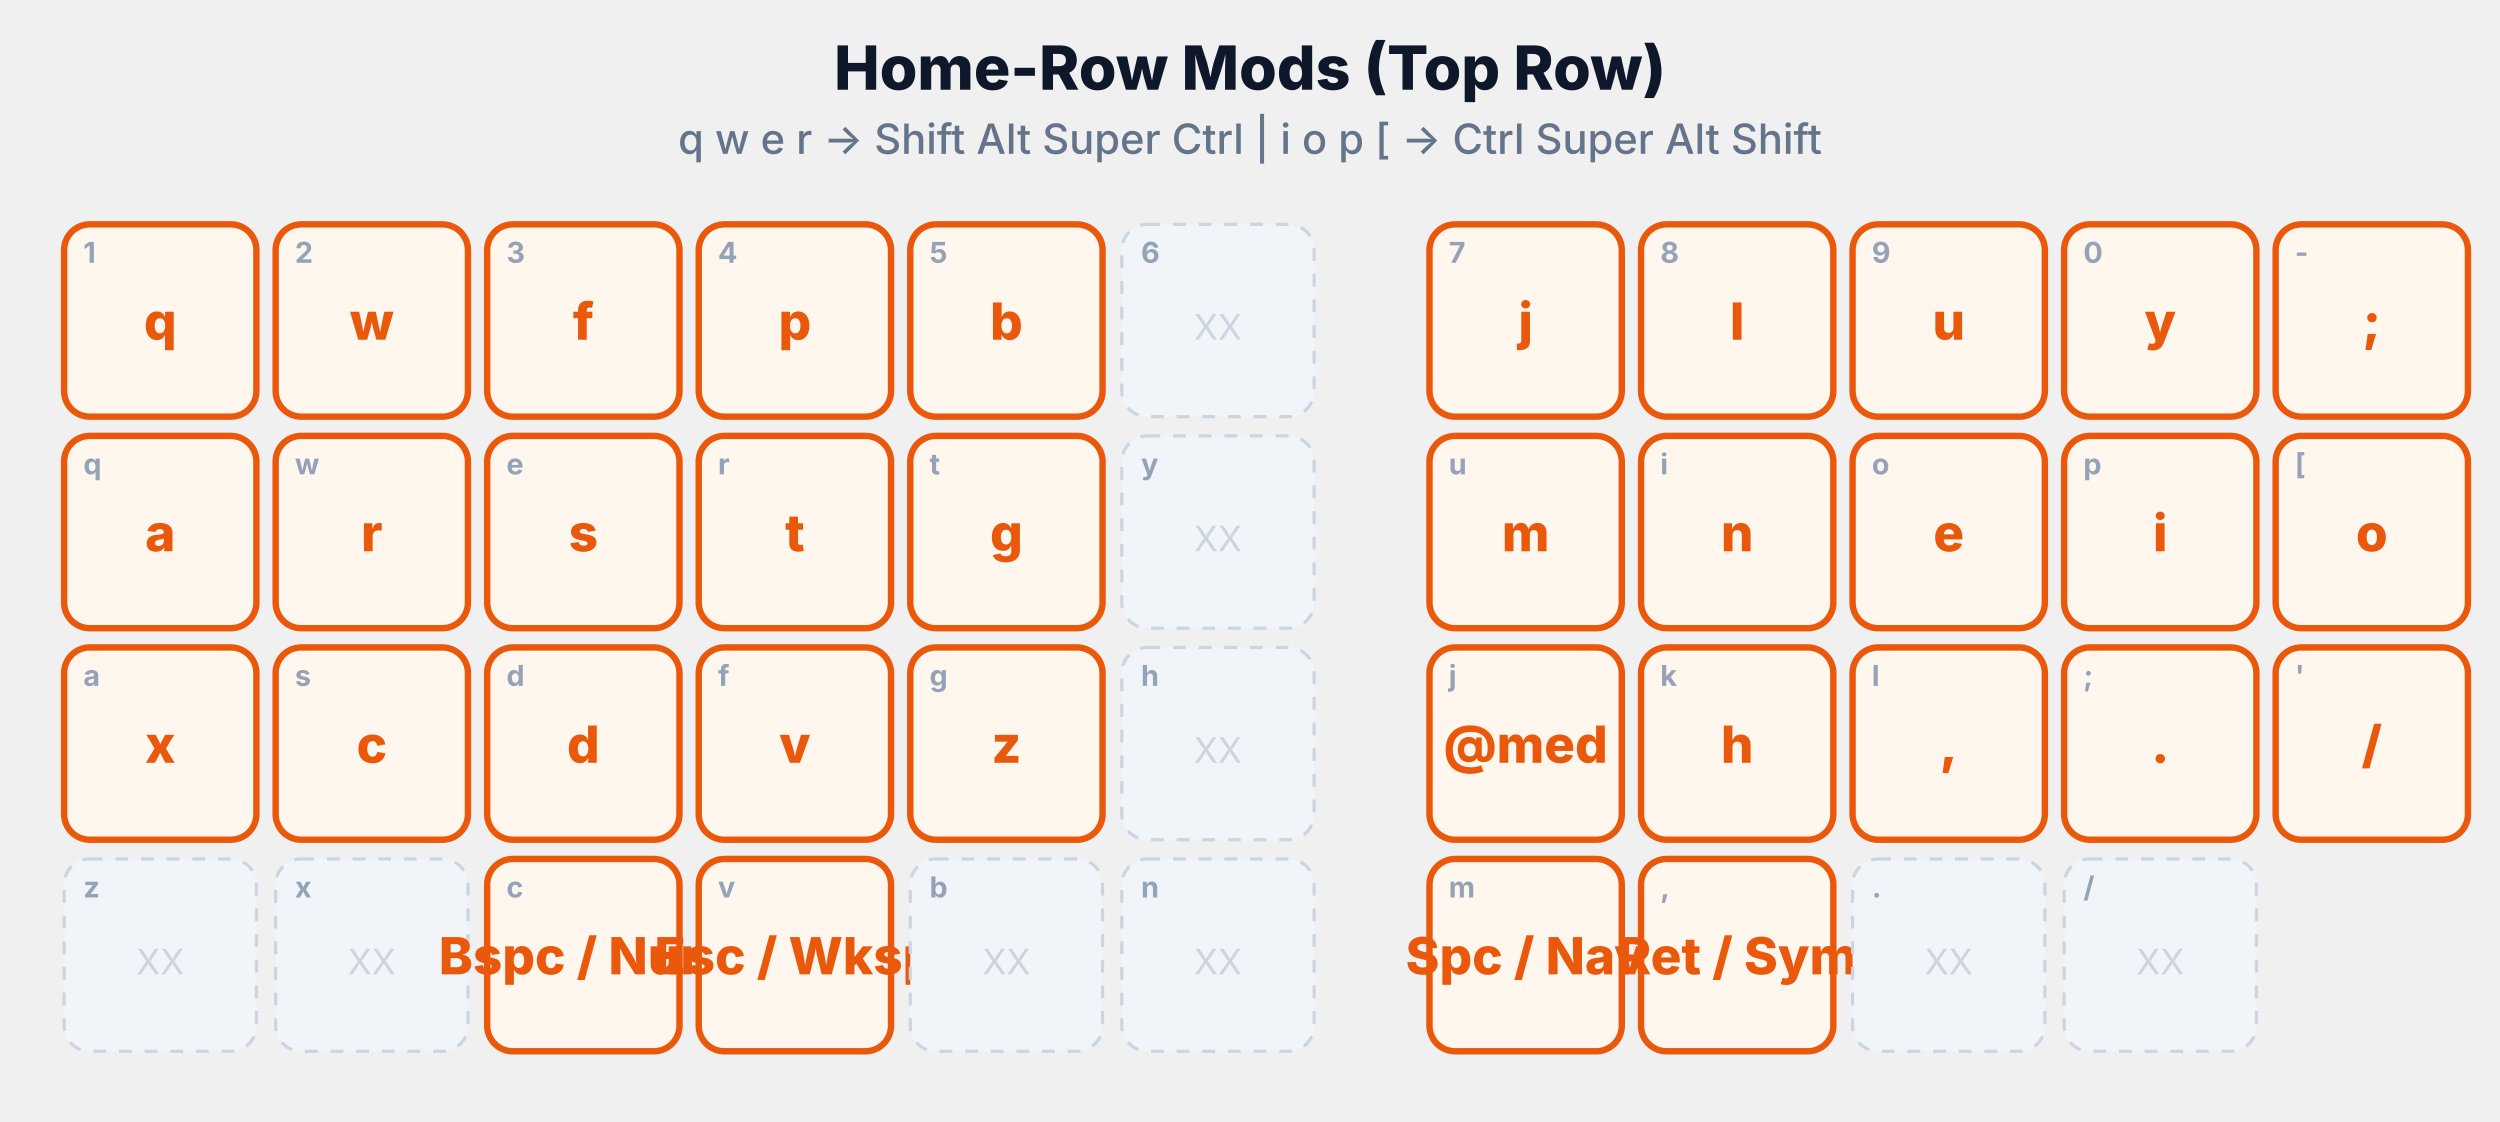
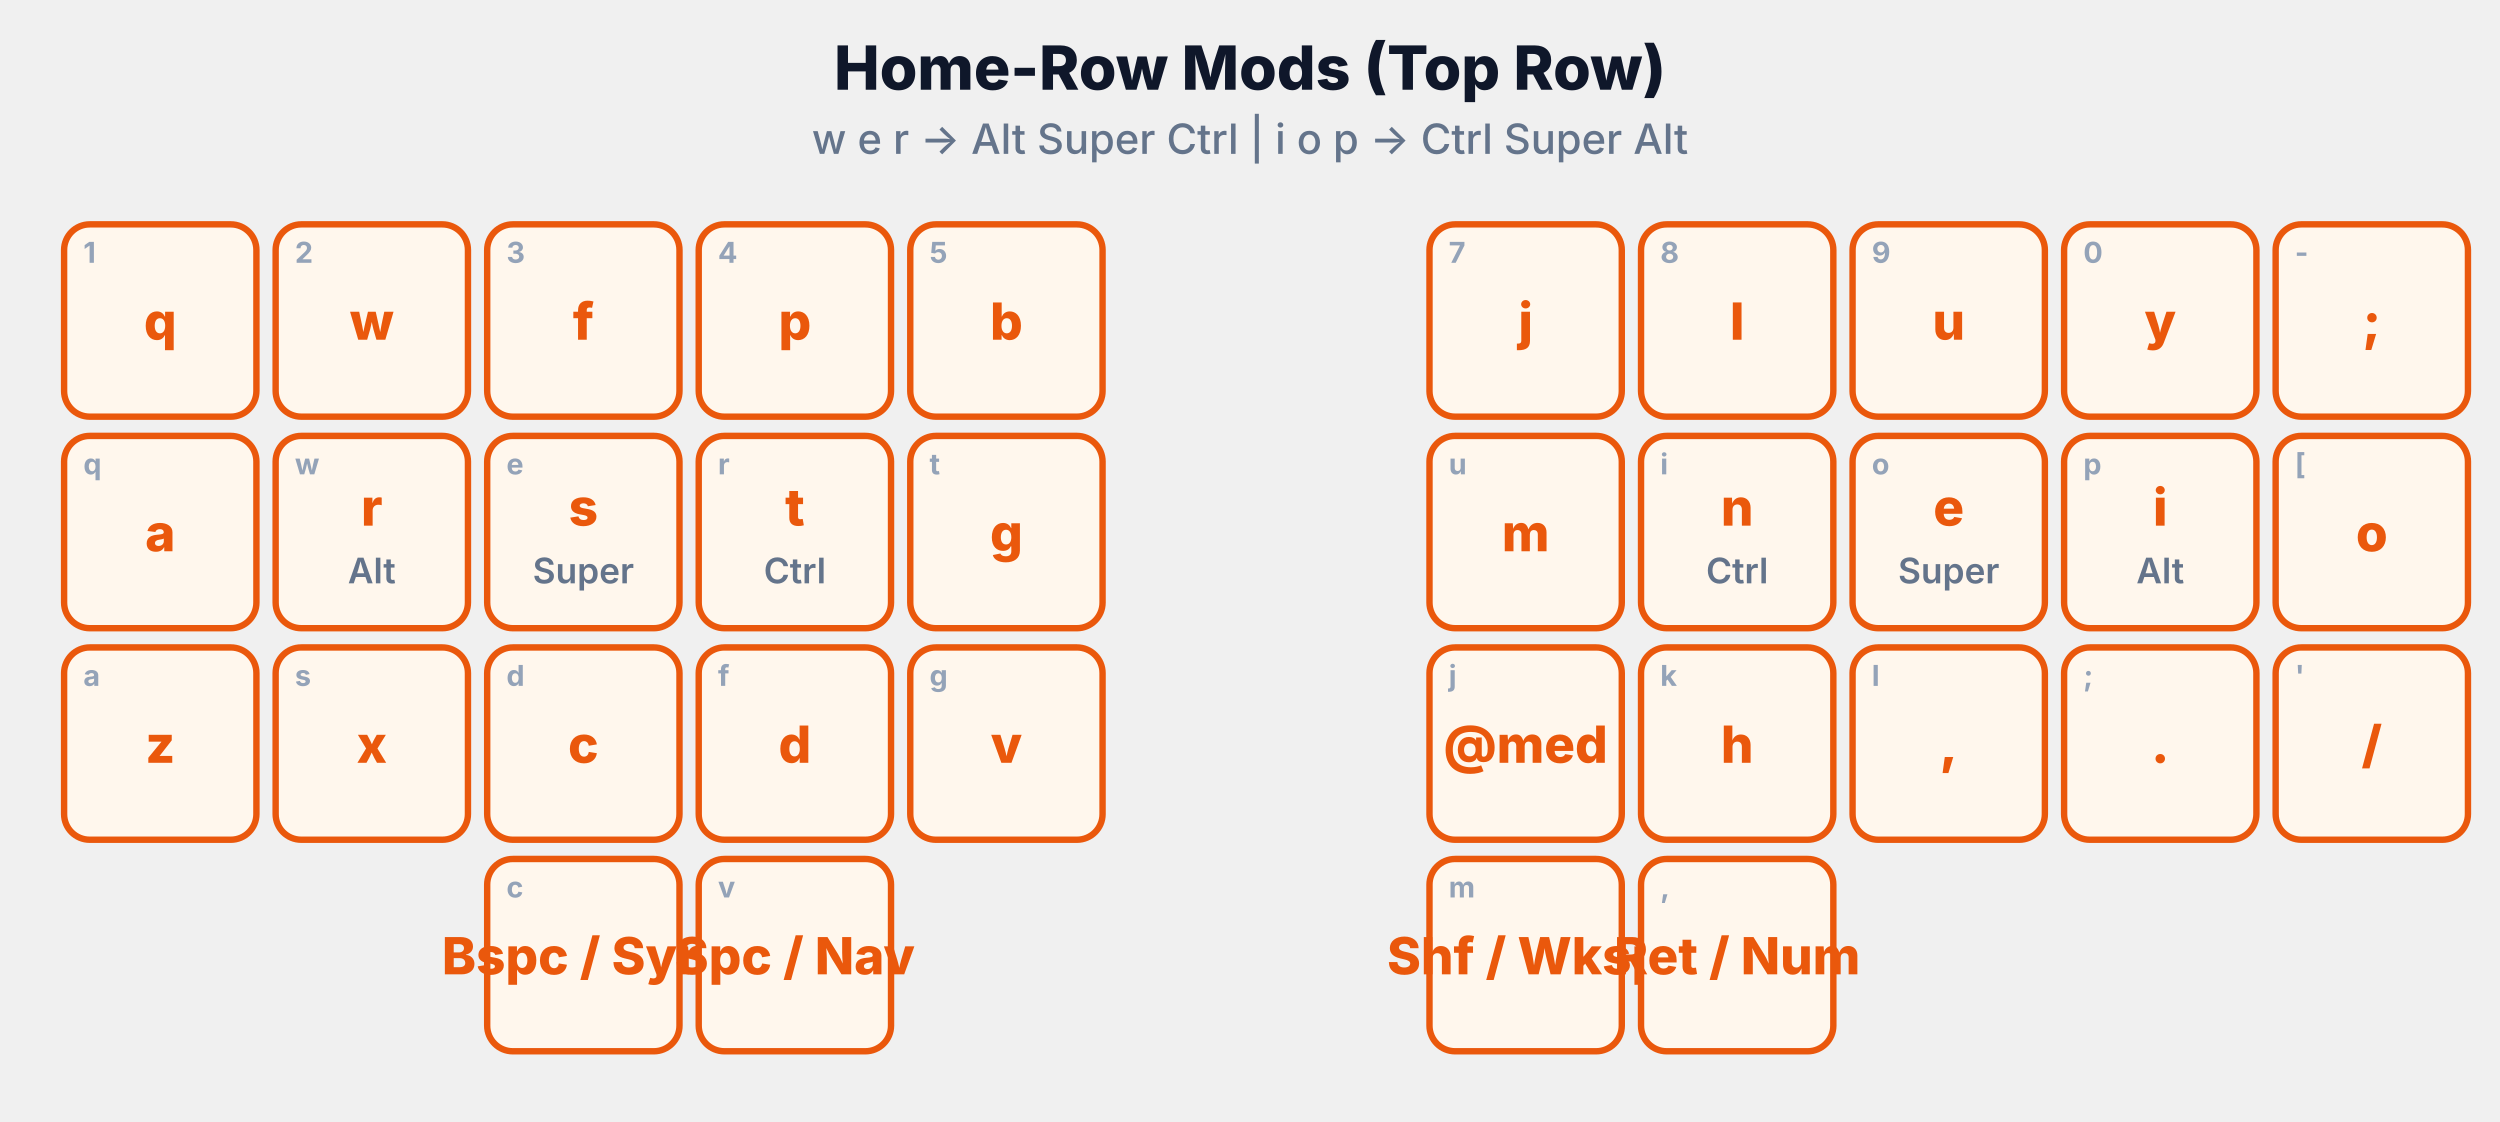
<svg xmlns="http://www.w3.org/2000/svg" viewBox="0 0 780 350">
  <style>
    :root { color-scheme: light dark; }
    rect.key { fill: #ffffff; stroke: #cbd5e1; stroke-width: 1.5px; rx: 8px; ry: 8px; }
    rect.gap { fill: #f1f5f9; stroke: #cbd5e1; stroke-dasharray: 4 4; rx: 8px; ry: 8px; }
    rect.active { fill: #fff7ed; stroke: #ea580c; stroke-width: 2px; rx: 8px; ry: 8px; }
    text { font-family: system-ui, -apple-system, sans-serif; text-anchor: middle; }
    text.title { font-size: 19px; font-weight: 800; fill: #0f172a; }
    text.subtitle { font-size: 13px; font-weight: 500; fill: #64748b; }
    text.phys { font-size: 9px; font-weight: 700; fill: #94a3b8; text-anchor: start; }
    text.main { font-size: 16px; font-weight: 800; fill: #ea580c; }
    text.sub { font-size: 11px; font-weight: 600; fill: #64748b; }
    text.dead { font-size: 11px; fill: #cbd5e1; }
    @media (prefers-color-scheme: dark) {
      rect.key { fill: #1e293b; stroke: #334155; }
      rect.gap { fill: #0f172a; stroke: #334155; }
      rect.active { fill: #2e1065; stroke: #c084fc; }
      text.title { fill: #f8fafc; }
      text.subtitle { fill: #94a3b8; }
      text.phys { fill: #64748b; }
      text.main { fill: #c084fc; }
      text.sub { fill: #94a3b8; }
      text.dead { fill: #475569; }
    }
  </style>
  <text x="390" y="28" class="title">Home-Row Mods (Top Row)</text>
-   <text x="390" y="48" class="subtitle">q w e r → Shift Alt Super Ctrl  |  i o p [ → Ctrl Super Alt Shift</text>
+   <text x="390" y="48" class="subtitle">w e r → Alt Super Ctrl  |  i o p → Ctrl Super Alt</text>
  <g transform="translate(20,70)">
    <rect width="60" height="60" class="active" />
    <text x="6" y="12" class="phys">1</text>
    <text x="30" y="36" class="main">q</text>
  </g>
  <g transform="translate(86,70)">
    <rect width="60" height="60" class="active" />
    <text x="6" y="12" class="phys">2</text>
    <text x="30" y="36" class="main">w</text>
  </g>
  <g transform="translate(152,70)">
    <rect width="60" height="60" class="active" />
    <text x="6" y="12" class="phys">3</text>
    <text x="30" y="36" class="main">f</text>
  </g>
  <g transform="translate(218,70)">
    <rect width="60" height="60" class="active" />
    <text x="6" y="12" class="phys">4</text>
    <text x="30" y="36" class="main">p</text>
  </g>
  <g transform="translate(284,70)">
    <rect width="60" height="60" class="active" />
    <text x="6" y="12" class="phys">5</text>
    <text x="30" y="36" class="main">b</text>
  </g>
-   <g transform="translate(350,70)">
-     <rect width="60" height="60" class="gap" />
-     <text x="6" y="12" class="phys">6</text>
-     <text x="30" y="36" class="dead">XX</text>
-   </g>
  <g transform="translate(446,70)">
    <rect width="60" height="60" class="active" />
    <text x="6" y="12" class="phys">7</text>
    <text x="30" y="36" class="main">j</text>
  </g>
  <g transform="translate(512,70)">
    <rect width="60" height="60" class="active" />
    <text x="6" y="12" class="phys">8</text>
    <text x="30" y="36" class="main">l</text>
  </g>
  <g transform="translate(578,70)">
    <rect width="60" height="60" class="active" />
    <text x="6" y="12" class="phys">9</text>
    <text x="30" y="36" class="main">u</text>
  </g>
  <g transform="translate(644,70)">
    <rect width="60" height="60" class="active" />
    <text x="6" y="12" class="phys">0</text>
    <text x="30" y="36" class="main">y</text>
  </g>
  <g transform="translate(710,70)">
    <rect width="60" height="60" class="active" />
    <text x="6" y="12" class="phys">-</text>
    <text x="30" y="36" class="main">;</text>
  </g>
  <g transform="translate(20,136)">
    <rect width="60" height="60" class="active" />
    <text x="6" y="12" class="phys">q</text>
    <text x="30" y="36" class="main">a</text>
  </g>
  <g transform="translate(86,136)">
    <rect width="60" height="60" class="active" />
    <text x="6" y="12" class="phys">w</text>
-     <text x="30" y="36" class="main">r</text>
+     <text x="30" y="28" class="main">r</text>
+     <text x="30" y="46" class="sub" font-weight="700" fill="#ea580c">Alt</text>
  </g>
  <g transform="translate(152,136)">
    <rect width="60" height="60" class="active" />
    <text x="6" y="12" class="phys">e</text>
-     <text x="30" y="36" class="main">s</text>
+     <text x="30" y="28" class="main">s</text>
+     <text x="30" y="46" class="sub" font-weight="700" fill="#ea580c">Super</text>
  </g>
  <g transform="translate(218,136)">
    <rect width="60" height="60" class="active" />
    <text x="6" y="12" class="phys">r</text>
-     <text x="30" y="36" class="main">t</text>
+     <text x="30" y="28" class="main">t</text>
+     <text x="30" y="46" class="sub" font-weight="700" fill="#ea580c">Ctrl</text>
  </g>
  <g transform="translate(284,136)">
    <rect width="60" height="60" class="active" />
    <text x="6" y="12" class="phys">t</text>
    <text x="30" y="36" class="main">g</text>
  </g>
-   <g transform="translate(350,136)">
-     <rect width="60" height="60" class="gap" />
-     <text x="6" y="12" class="phys">y</text>
-     <text x="30" y="36" class="dead">XX</text>
-   </g>
  <g transform="translate(446,136)">
    <rect width="60" height="60" class="active" />
    <text x="6" y="12" class="phys">u</text>
    <text x="30" y="36" class="main">m</text>
  </g>
  <g transform="translate(512,136)">
    <rect width="60" height="60" class="active" />
    <text x="6" y="12" class="phys">i</text>
-     <text x="30" y="36" class="main">n</text>
+     <text x="30" y="28" class="main">n</text>
+     <text x="30" y="46" class="sub" font-weight="700" fill="#ea580c">Ctrl</text>
  </g>
  <g transform="translate(578,136)">
    <rect width="60" height="60" class="active" />
    <text x="6" y="12" class="phys">o</text>
-     <text x="30" y="36" class="main">e</text>
+     <text x="30" y="28" class="main">e</text>
+     <text x="30" y="46" class="sub" font-weight="700" fill="#ea580c">Super</text>
  </g>
  <g transform="translate(644,136)">
    <rect width="60" height="60" class="active" />
    <text x="6" y="12" class="phys">p</text>
-     <text x="30" y="36" class="main">i</text>
+     <text x="30" y="28" class="main">i</text>
+     <text x="30" y="46" class="sub" font-weight="700" fill="#ea580c">Alt</text>
  </g>
  <g transform="translate(710,136)">
    <rect width="60" height="60" class="active" />
    <text x="6" y="12" class="phys">[</text>
    <text x="30" y="36" class="main">o</text>
  </g>
  <g transform="translate(20,202)">
    <rect width="60" height="60" class="active" />
    <text x="6" y="12" class="phys">a</text>
+     <text x="30" y="36" class="main">z</text>
+   </g>
+   <g transform="translate(86,202)">
+     <rect width="60" height="60" class="active" />
+     <text x="6" y="12" class="phys">s</text>
    <text x="30" y="36" class="main">x</text>
  </g>
-   <g transform="translate(86,202)">
-     <rect width="60" height="60" class="active" />
-     <text x="6" y="12" class="phys">s</text>
+   <g transform="translate(152,202)">
+     <rect width="60" height="60" class="active" />
+     <text x="6" y="12" class="phys">d</text>
    <text x="30" y="36" class="main">c</text>
  </g>
-   <g transform="translate(152,202)">
-     <rect width="60" height="60" class="active" />
-     <text x="6" y="12" class="phys">d</text>
+   <g transform="translate(218,202)">
+     <rect width="60" height="60" class="active" />
+     <text x="6" y="12" class="phys">f</text>
    <text x="30" y="36" class="main">d</text>
  </g>
-   <g transform="translate(218,202)">
-     <rect width="60" height="60" class="active" />
-     <text x="6" y="12" class="phys">f</text>
+   <g transform="translate(284,202)">
+     <rect width="60" height="60" class="active" />
+     <text x="6" y="12" class="phys">g</text>
    <text x="30" y="36" class="main">v</text>
-   </g>
-   <g transform="translate(284,202)">
-     <rect width="60" height="60" class="active" />
-     <text x="6" y="12" class="phys">g</text>
-     <text x="30" y="36" class="main">z</text>
-   </g>
-   <g transform="translate(350,202)">
-     <rect width="60" height="60" class="gap" />
-     <text x="6" y="12" class="phys">h</text>
-     <text x="30" y="36" class="dead">XX</text>
  </g>
  <g transform="translate(446,202)">
    <rect width="60" height="60" class="active" />
    <text x="6" y="12" class="phys">j</text>
    <text x="30" y="36" class="main">@med</text>
  </g>
  <g transform="translate(512,202)">
    <rect width="60" height="60" class="active" />
    <text x="6" y="12" class="phys">k</text>
    <text x="30" y="36" class="main">h</text>
  </g>
  <g transform="translate(578,202)">
    <rect width="60" height="60" class="active" />
    <text x="6" y="12" class="phys">l</text>
    <text x="30" y="36" class="main">,</text>
  </g>
  <g transform="translate(644,202)">
    <rect width="60" height="60" class="active" />
    <text x="6" y="12" class="phys">;</text>
    <text x="30" y="36" class="main">.</text>
  </g>
  <g transform="translate(710,202)">
    <rect width="60" height="60" class="active" />
    <text x="6" y="12" class="phys">'</text>
    <text x="30" y="36" class="main">/</text>
  </g>
-   <g transform="translate(20,268)">
-     <rect width="60" height="60" class="gap" />
-     <text x="6" y="12" class="phys">z</text>
-     <text x="30" y="36" class="dead">XX</text>
-   </g>
-   <g transform="translate(86,268)">
-     <rect width="60" height="60" class="gap" />
-     <text x="6" y="12" class="phys">x</text>
-     <text x="30" y="36" class="dead">XX</text>
-   </g>
  <g transform="translate(152,268)">
    <rect width="60" height="60" class="active" />
    <text x="6" y="12" class="phys">c</text>
-     <text x="30" y="36" class="main">Bspc / Num</text>
+     <text x="30" y="36" class="main" font-size="11px">Bspc / Sym</text>
  </g>
  <g transform="translate(218,268)">
    <rect width="60" height="60" class="active" />
    <text x="6" y="12" class="phys">v</text>
-     <text x="30" y="36" class="main">Esc / Wksp</text>
-   </g>
-   <g transform="translate(284,268)">
-     <rect width="60" height="60" class="gap" />
-     <text x="6" y="12" class="phys">b</text>
-     <text x="30" y="36" class="dead">XX</text>
-   </g>
-   <g transform="translate(350,268)">
-     <rect width="60" height="60" class="gap" />
-     <text x="6" y="12" class="phys">n</text>
-     <text x="30" y="36" class="dead">XX</text>
+     <text x="30" y="36" class="main" font-size="11px">Spc / Nav</text>
  </g>
  <g transform="translate(446,268)">
    <rect width="60" height="60" class="active" />
    <text x="6" y="12" class="phys">m</text>
-     <text x="30" y="36" class="main">Spc / Nav</text>
+     <text x="30" y="36" class="main" font-size="11px">Shf / Wksp</text>
  </g>
  <g transform="translate(512,268)">
    <rect width="60" height="60" class="active" />
    <text x="6" y="12" class="phys">,</text>
-     <text x="30" y="36" class="main">Ret / Sym</text>
-   </g>
-   <g transform="translate(578,268)">
-     <rect width="60" height="60" class="gap" />
-     <text x="6" y="12" class="phys">.</text>
-     <text x="30" y="36" class="dead">XX</text>
-   </g>
-   <g transform="translate(644,268)">
-     <rect width="60" height="60" class="gap" />
-     <text x="6" y="12" class="phys">/</text>
-     <text x="30" y="36" class="dead">XX</text>
+     <text x="30" y="36" class="main" font-size="11px">Ret / Num</text>
  </g>
</svg>
